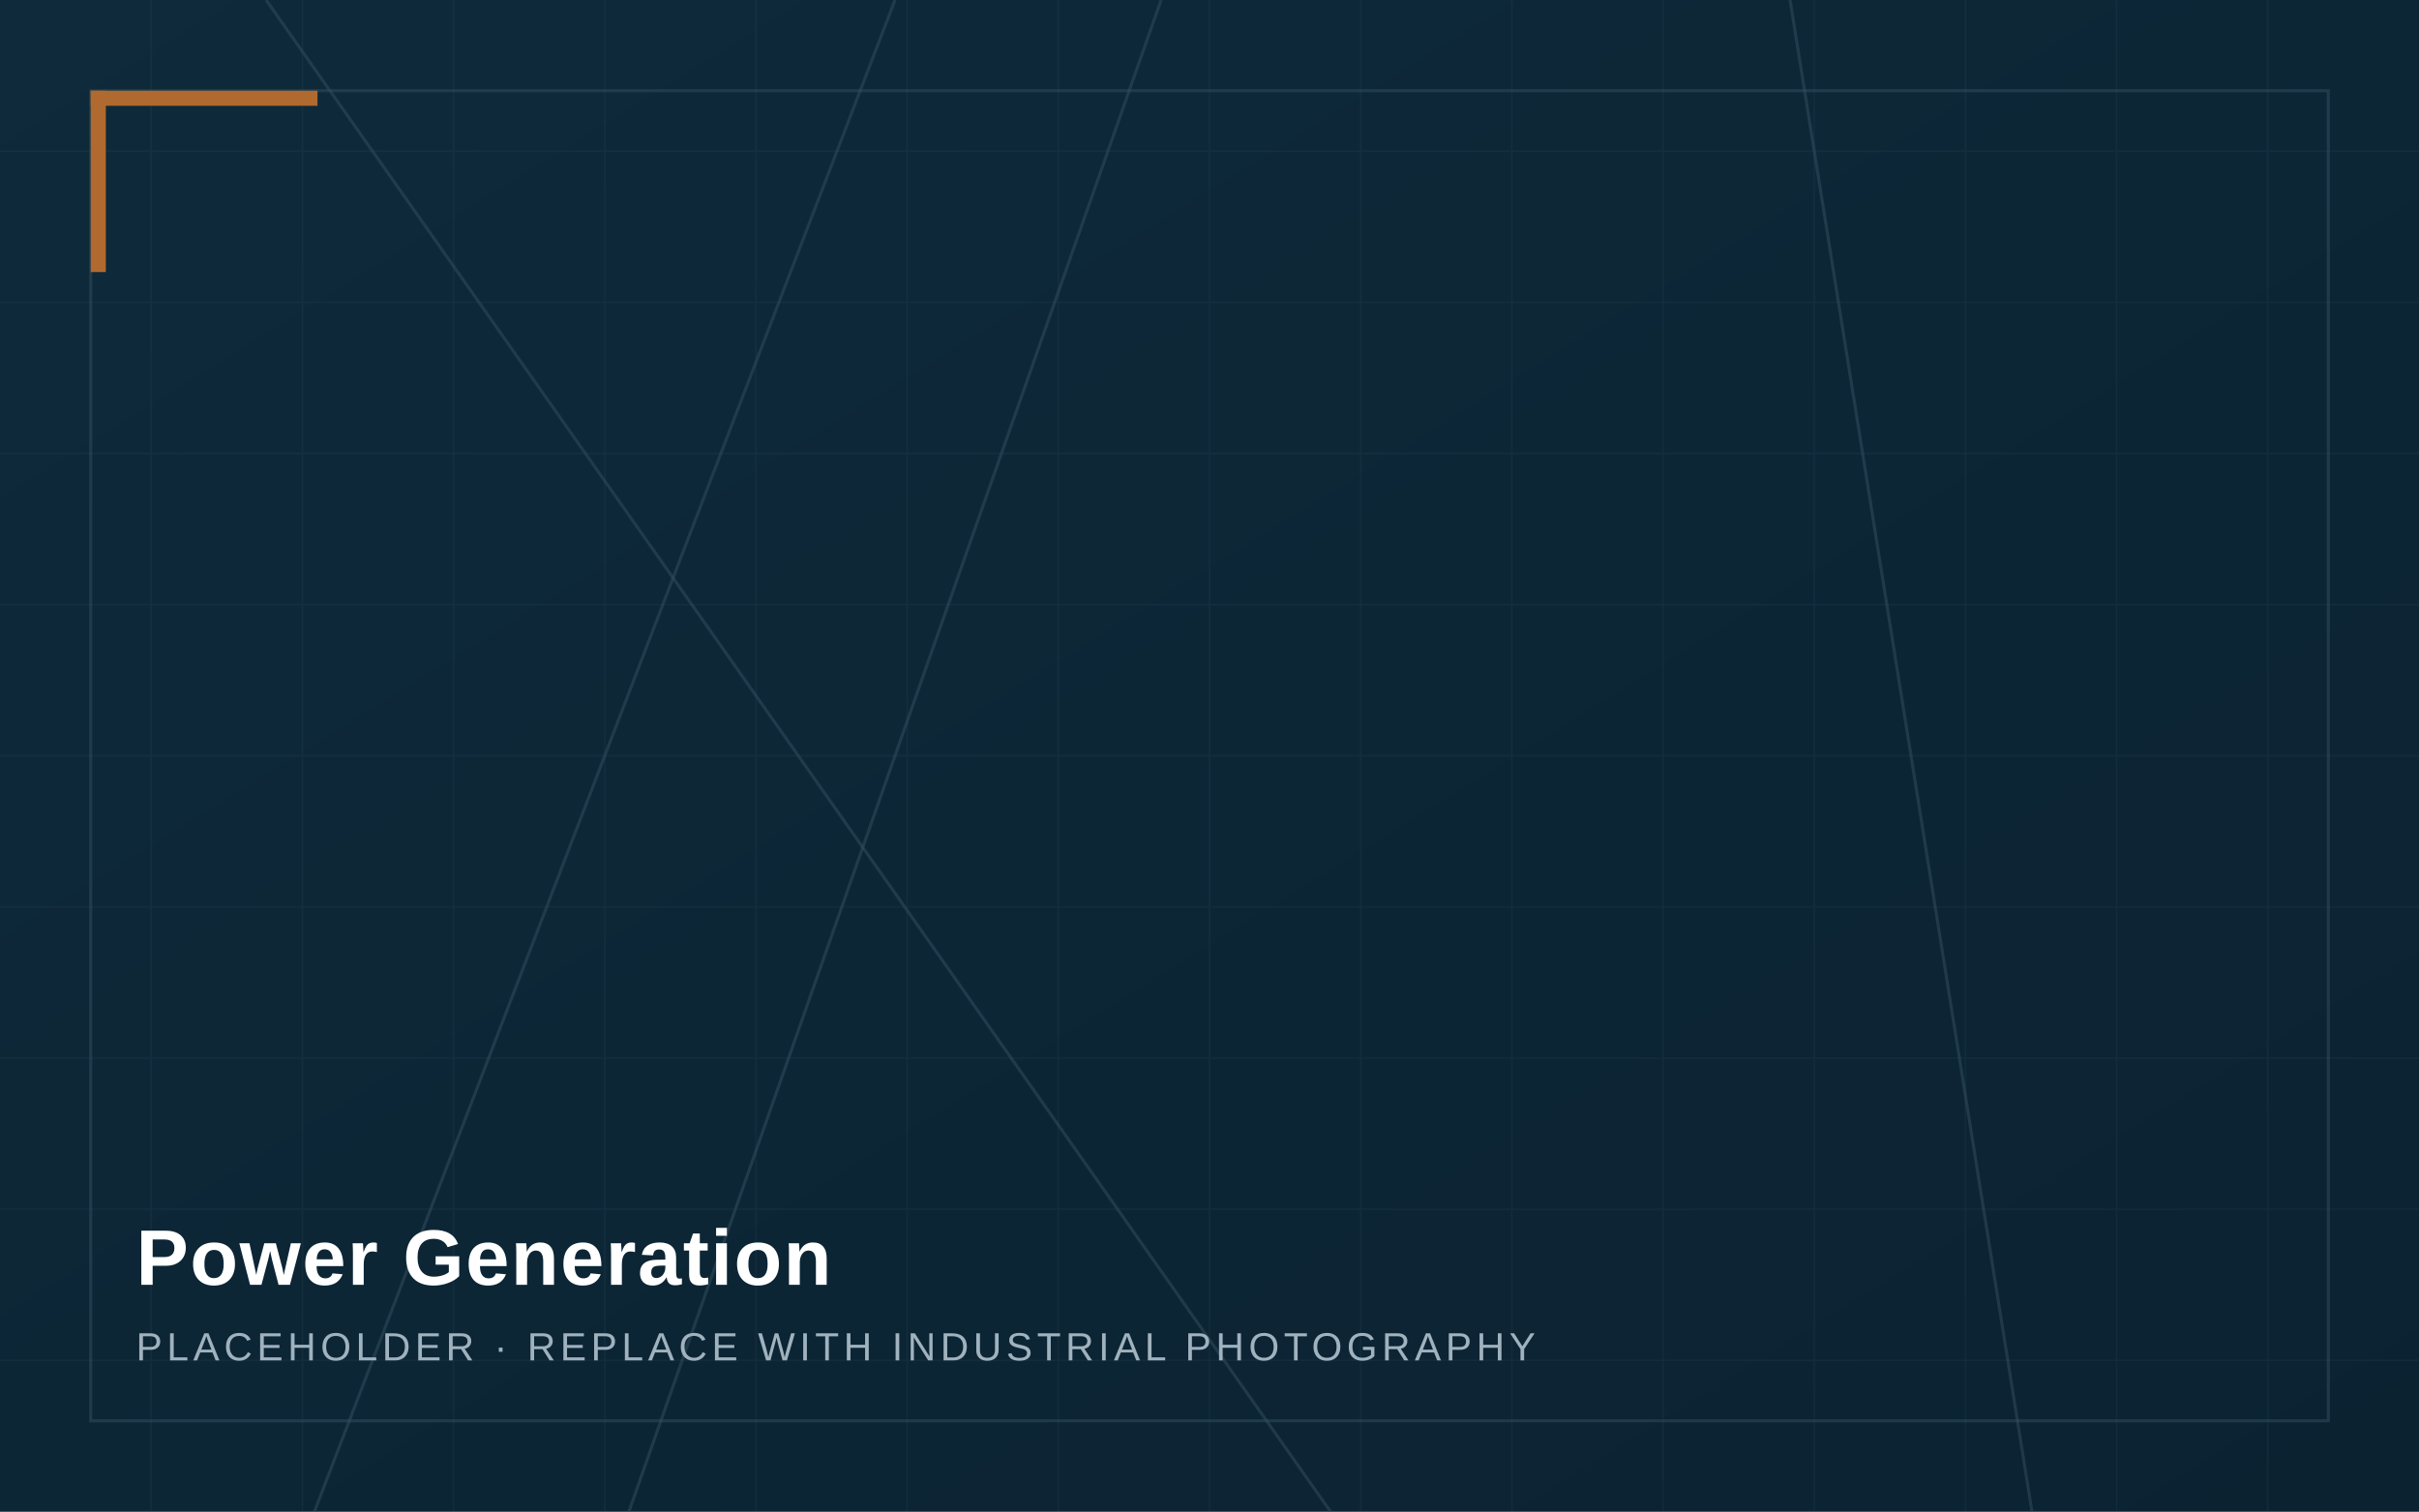
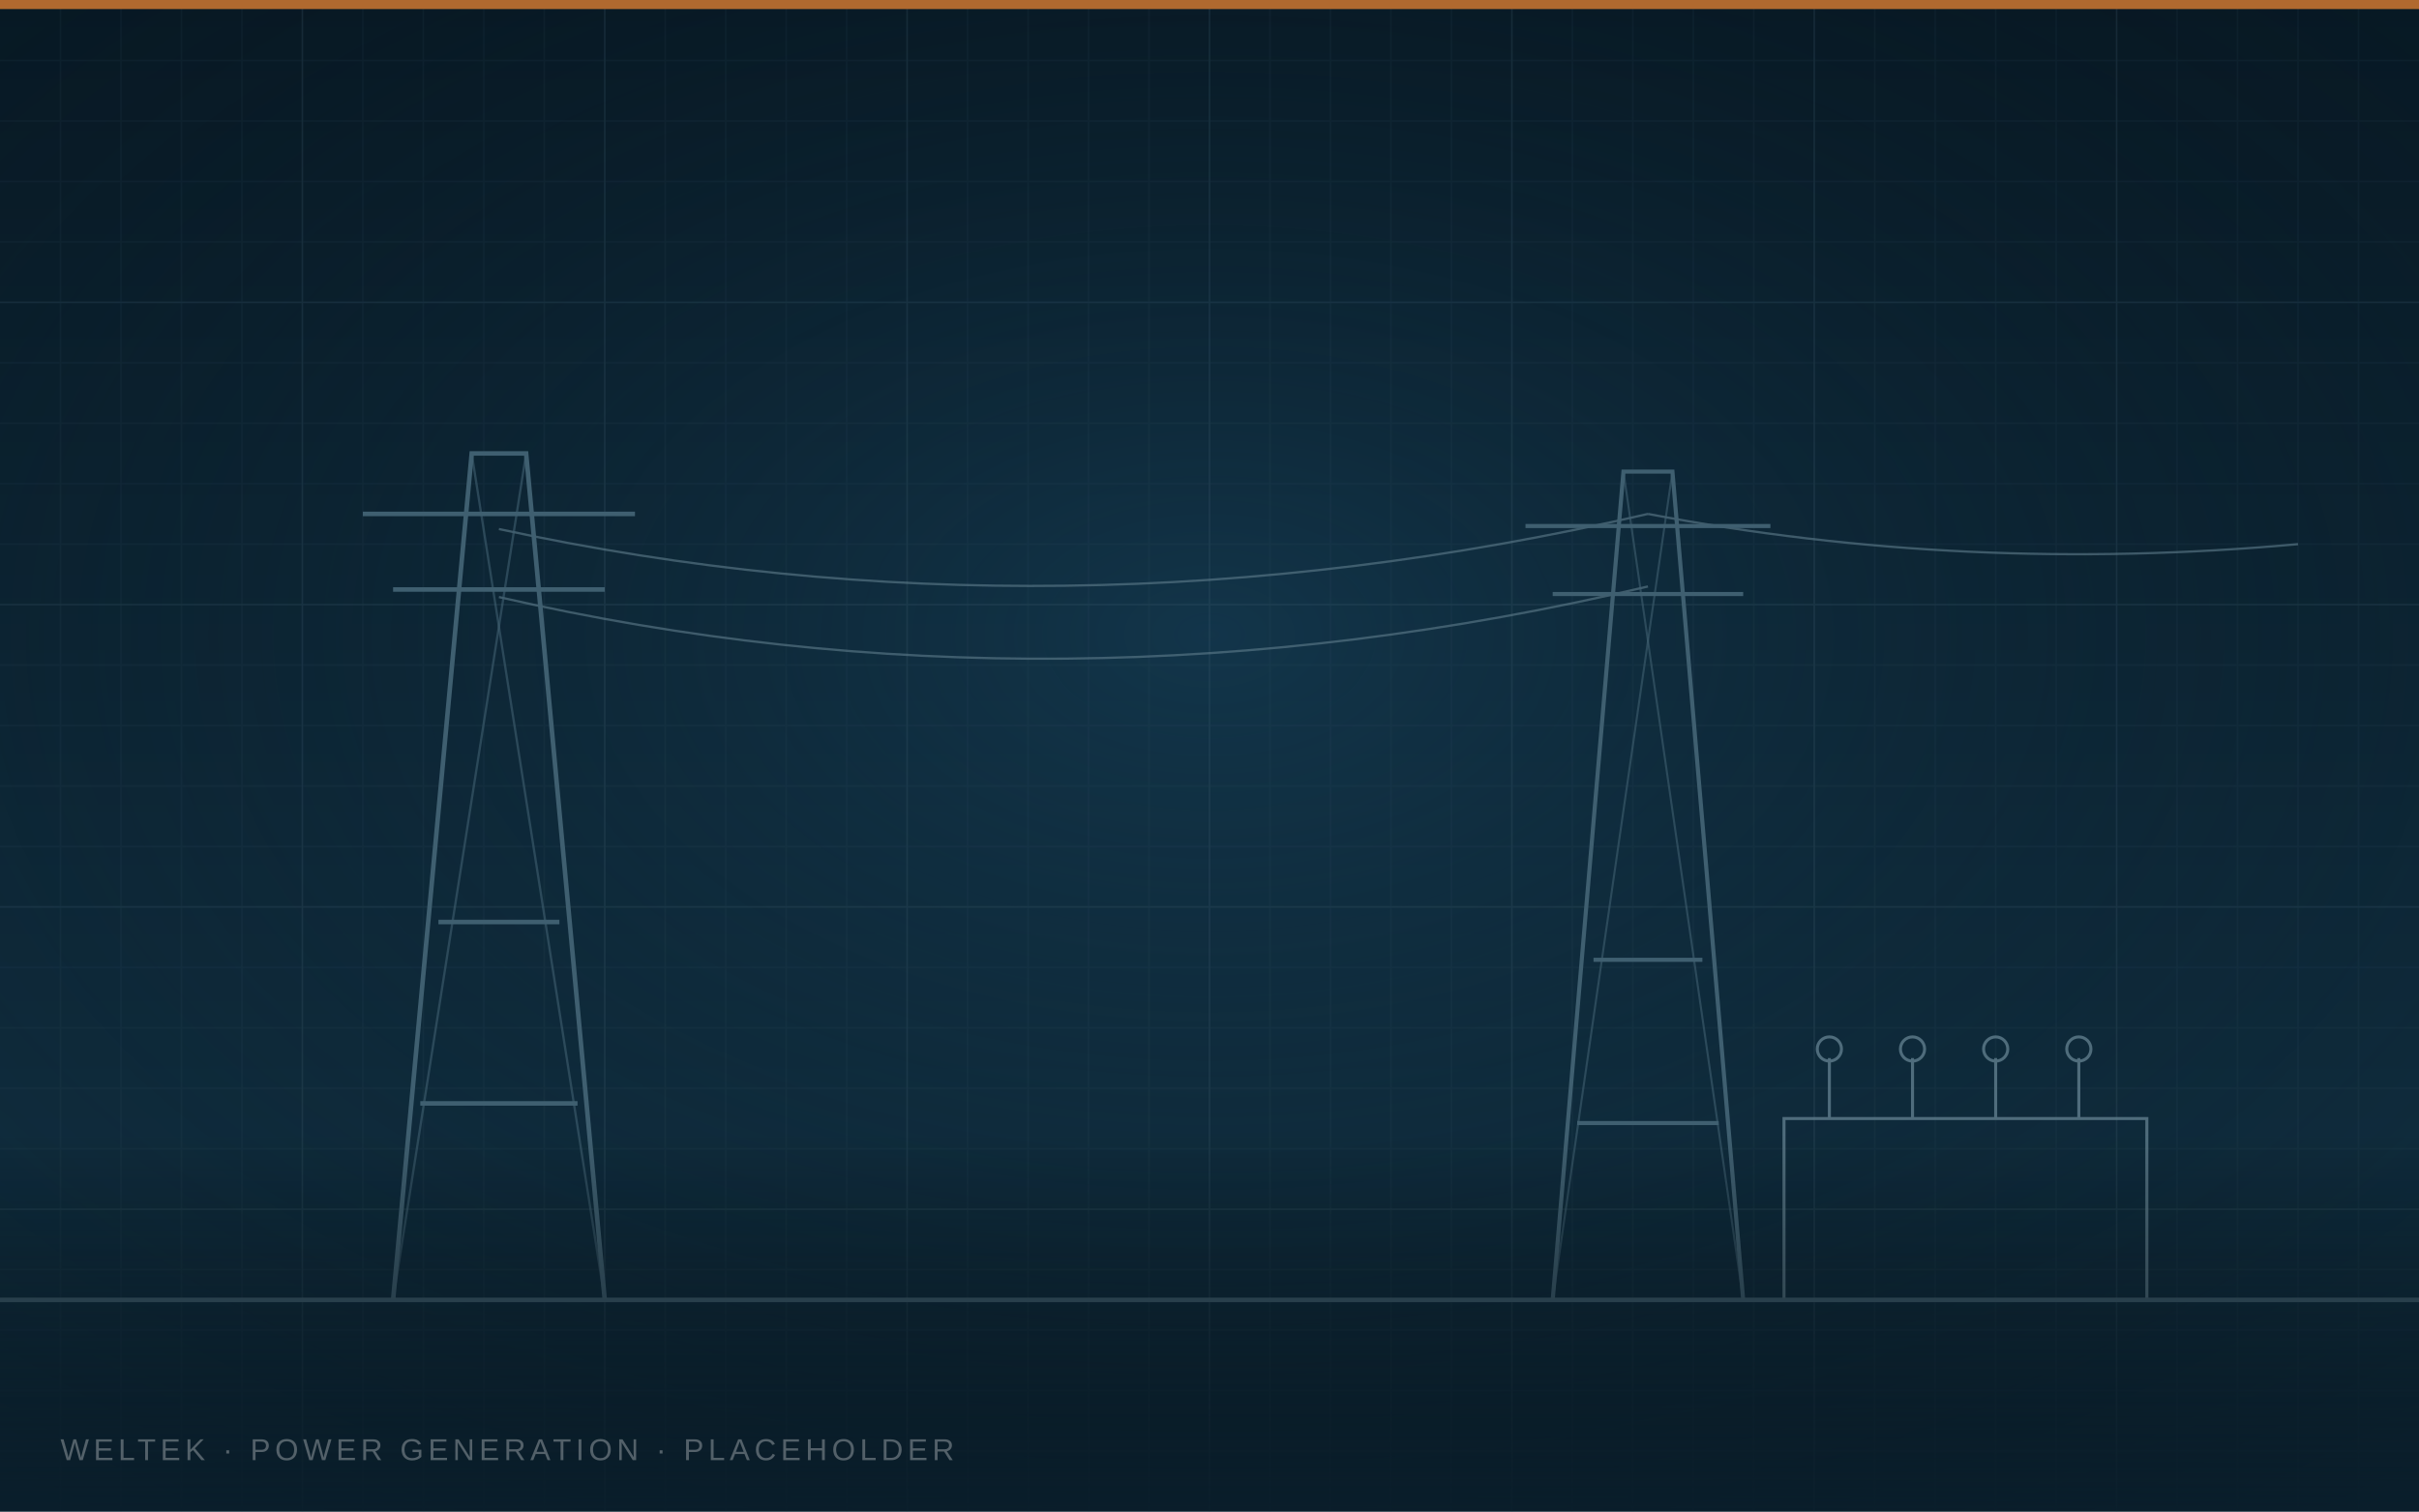
- <svg xmlns="http://www.w3.org/2000/svg" viewBox="0 0 1600 1000" width="1600" height="1000" role="img" aria-label="Power Generation placeholder">
-   <rect width="1600" height="1000" fill="#0e2a3b" />
-   <rect width="1600" height="1000" fill="url(#vg)" />
-   <g stroke="#33505f" stroke-width="1" opacity="0.18">
-     <line x1="100" y1="0" x2="100" y2="1000" />
-     <line x1="200" y1="0" x2="200" y2="1000" />
-     <line x1="300" y1="0" x2="300" y2="1000" />
-     <line x1="400" y1="0" x2="400" y2="1000" />
-     <line x1="500" y1="0" x2="500" y2="1000" />
-     <line x1="600" y1="0" x2="600" y2="1000" />
-     <line x1="700" y1="0" x2="700" y2="1000" />
-     <line x1="800" y1="0" x2="800" y2="1000" />
-     <line x1="900" y1="0" x2="900" y2="1000" />
-     <line x1="1000" y1="0" x2="1000" y2="1000" />
-     <line x1="1100" y1="0" x2="1100" y2="1000" />
-     <line x1="1200" y1="0" x2="1200" y2="1000" />
-     <line x1="1300" y1="0" x2="1300" y2="1000" />
-     <line x1="1400" y1="0" x2="1400" y2="1000" />
-     <line x1="1500" y1="0" x2="1500" y2="1000" />
-     <line x1="0" y1="100" x2="1600" y2="100" />
-     <line x1="0" y1="200" x2="1600" y2="200" />
-     <line x1="0" y1="300" x2="1600" y2="300" />
-     <line x1="0" y1="400" x2="1600" y2="400" />
-     <line x1="0" y1="500" x2="1600" y2="500" />
-     <line x1="0" y1="600" x2="1600" y2="600" />
-     <line x1="0" y1="700" x2="1600" y2="700" />
-     <line x1="0" y1="800" x2="1600" y2="800" />
-     <line x1="0" y1="900" x2="1600" y2="900" />
-   </g>
-   <g>
-     <line x1="592" y1="0" x2="208" y2="1000" stroke="#33505f" stroke-width="2" opacity="0.5" />
-     <line x1="1184" y1="0" x2="1344" y2="1000" stroke="#33505f" stroke-width="2" opacity="0.5" />
-     <line x1="176" y1="0" x2="880" y2="1000" stroke="#33505f" stroke-width="2" opacity="0.5" />
-     <line x1="768" y1="0" x2="416" y2="1000" stroke="#33505f" stroke-width="2" opacity="0.5" />
-   </g>
-   <rect x="60" y="60" width="1480" height="880" fill="none" stroke="#33505f" stroke-width="2" opacity="0.5" />
-   <rect x="60" y="60" width="150" height="10" fill="#b0692f" />
-   <rect x="60" y="60" width="10" height="120" fill="#b0692f" />
-   <text x="90" y="850" fill="#ffffff" font-family="Archivo, Arial, sans-serif" font-size="52" font-weight="700" letter-spacing="1">Power Generation</text>
-   <text x="90" y="900" fill="#9fb2bd" font-family="Arial, sans-serif" font-size="26" letter-spacing="3">PLACEHOLDER · REPLACE WITH INDUSTRIAL PHOTOGRAPHY</text>
+ <svg xmlns="http://www.w3.org/2000/svg" viewBox="0 0 1600 1000" width="1600" height="1000" role="img" aria-label="Power generation">
  <defs>
-     <linearGradient id="vg" x1="0" y1="0" x2="1" y2="1">
-       <stop offset="0" stop-color="#0e2a3b" />
-       <stop offset="1" stop-color="#0b2231" />
+     <linearGradient id="sky" x1="0" y1="0" x2="0" y2="1">
+       <stop offset="0" stop-color="#081a26" />
+       <stop offset="0.55" stop-color="#0e2a3b" />
+       <stop offset="1" stop-color="#123448" />
+     </linearGradient>
+     <radialGradient id="glow" cx="0.5" cy="0.42" r="0.75">
+       <stop offset="0" stop-color="#17415a" stop-opacity="0.55" />
+       <stop offset="1" stop-color="#000000" stop-opacity="0" />
+     </radialGradient>
+     <linearGradient id="vig" x1="0" y1="0" x2="0" y2="1">
+       <stop offset="0" stop-color="#000" stop-opacity="0" />
+       <stop offset="0.75" stop-color="#000" stop-opacity="0" />
+       <stop offset="1" stop-color="#081a26" stop-opacity="0.85" />
    </linearGradient>
  </defs>
+   <rect width="1600" height="1000" fill="url(#sky)" />
+   <rect width="1600" height="1000" fill="url(#glow)" />
+   <path d="M40 0V1000 M80 0V1000 M120 0V1000 M160 0V1000 M200 0V1000 M240 0V1000 M280 0V1000 M320 0V1000 M360 0V1000 M400 0V1000 M440 0V1000 M480 0V1000 M520 0V1000 M560 0V1000 M600 0V1000 M640 0V1000 M680 0V1000 M720 0V1000 M760 0V1000 M800 0V1000 M840 0V1000 M880 0V1000 M920 0V1000 M960 0V1000 M1000 0V1000 M1040 0V1000 M1080 0V1000 M1120 0V1000 M1160 0V1000 M1200 0V1000 M1240 0V1000 M1280 0V1000 M1320 0V1000 M1360 0V1000 M1400 0V1000 M1440 0V1000 M1480 0V1000 M1520 0V1000 M1560 0V1000 M0 40H1600 M0 80H1600 M0 120H1600 M0 160H1600 M0 200H1600 M0 240H1600 M0 280H1600 M0 320H1600 M0 360H1600 M0 400H1600 M0 440H1600 M0 480H1600 M0 520H1600 M0 560H1600 M0 600H1600 M0 640H1600 M0 680H1600 M0 720H1600 M0 760H1600 M0 800H1600 M0 840H1600 M0 880H1600 M0 920H1600 M0 960H1600" stroke="#3f5f70" stroke-width="1" opacity="0.10" />
+   <path d="M200 0V1000 M400 0V1000 M600 0V1000 M800 0V1000 M1000 0V1000 M1200 0V1000 M1400 0V1000 M0 200H1600 M0 400H1600 M0 600H1600 M0 800H1600" stroke="#3f5f70" stroke-width="1" opacity="0.16" />
+   <g stroke="#5f7d8c" stroke-width="1.5" opacity="0.6" fill="none">
+     <path d="M330 350 Q 700 430 1090 340" />
+     <path d="M330 395 Q 700 480 1090 388" />
+     <path d="M1090 340 Q 1300 380 1520 360" />
+   </g>
+   <g stroke="#3f5f70" stroke-width="3" fill="none">
+     <path d="M260 860 L312 300 L348 300 L400 860" />
+     <path d="M278 730 H382" />
+     <path d="M290 610 H370" />
+     <path d="M240 340 H420" />
+     <path d="M260 390 H400" />
+     <path d="M260 860 L348 300" stroke-width="1.5" opacity="0.6" />
+     <path d="M400 860 L312 300" stroke-width="1.5" opacity="0.6" />
+   </g>
+   <g stroke="#3f5f70" stroke-width="2.7" fill="none">
+     <path d="M1027 860 L1073.8 312 L1106.2 312 L1153 860" />
+     <path d="M1043.2 743 H1136.8" />
+     <path d="M1054 635 H1126" />
+     <path d="M1009 348 H1171" />
+     <path d="M1027 393 H1153" />
+     <path d="M1027 860 L1106.2 312" stroke-width="1.35" opacity="0.6" />
+     <path d="M1153 860 L1073.8 312" stroke-width="1.35" opacity="0.6" />
+   </g>
+   <g stroke="#5f7d8c" stroke-width="2" opacity="0.8">
+     <rect x="1180" y="740" width="240" height="120" fill="none" />
+     <line x1="1210" y1="740" x2="1210" y2="700" />
+     <circle cx="1210" cy="694" r="8" fill="none" />
+     <line x1="1265" y1="740" x2="1265" y2="700" />
+     <circle cx="1265" cy="694" r="8" fill="none" />
+     <line x1="1320" y1="740" x2="1320" y2="700" />
+     <circle cx="1320" cy="694" r="8" fill="none" />
+     <line x1="1375" y1="740" x2="1375" y2="700" />
+     <circle cx="1375" cy="694" r="8" fill="none" />
+   </g>
+   <line x1="0" y1="860" x2="1600" y2="860" stroke="#3f5f70" stroke-width="3" />
+   <rect width="1600" height="1000" fill="url(#vig)" />
+   <rect x="0" y="0" width="1600" height="6" fill="#b0692f" />
+   <text x="40" y="966" fill="#ffffff" opacity="0.30" font-family="Arial,sans-serif" font-size="20" letter-spacing="3">WELTEK · POWER GENERATION · PLACEHOLDER</text>
</svg>
